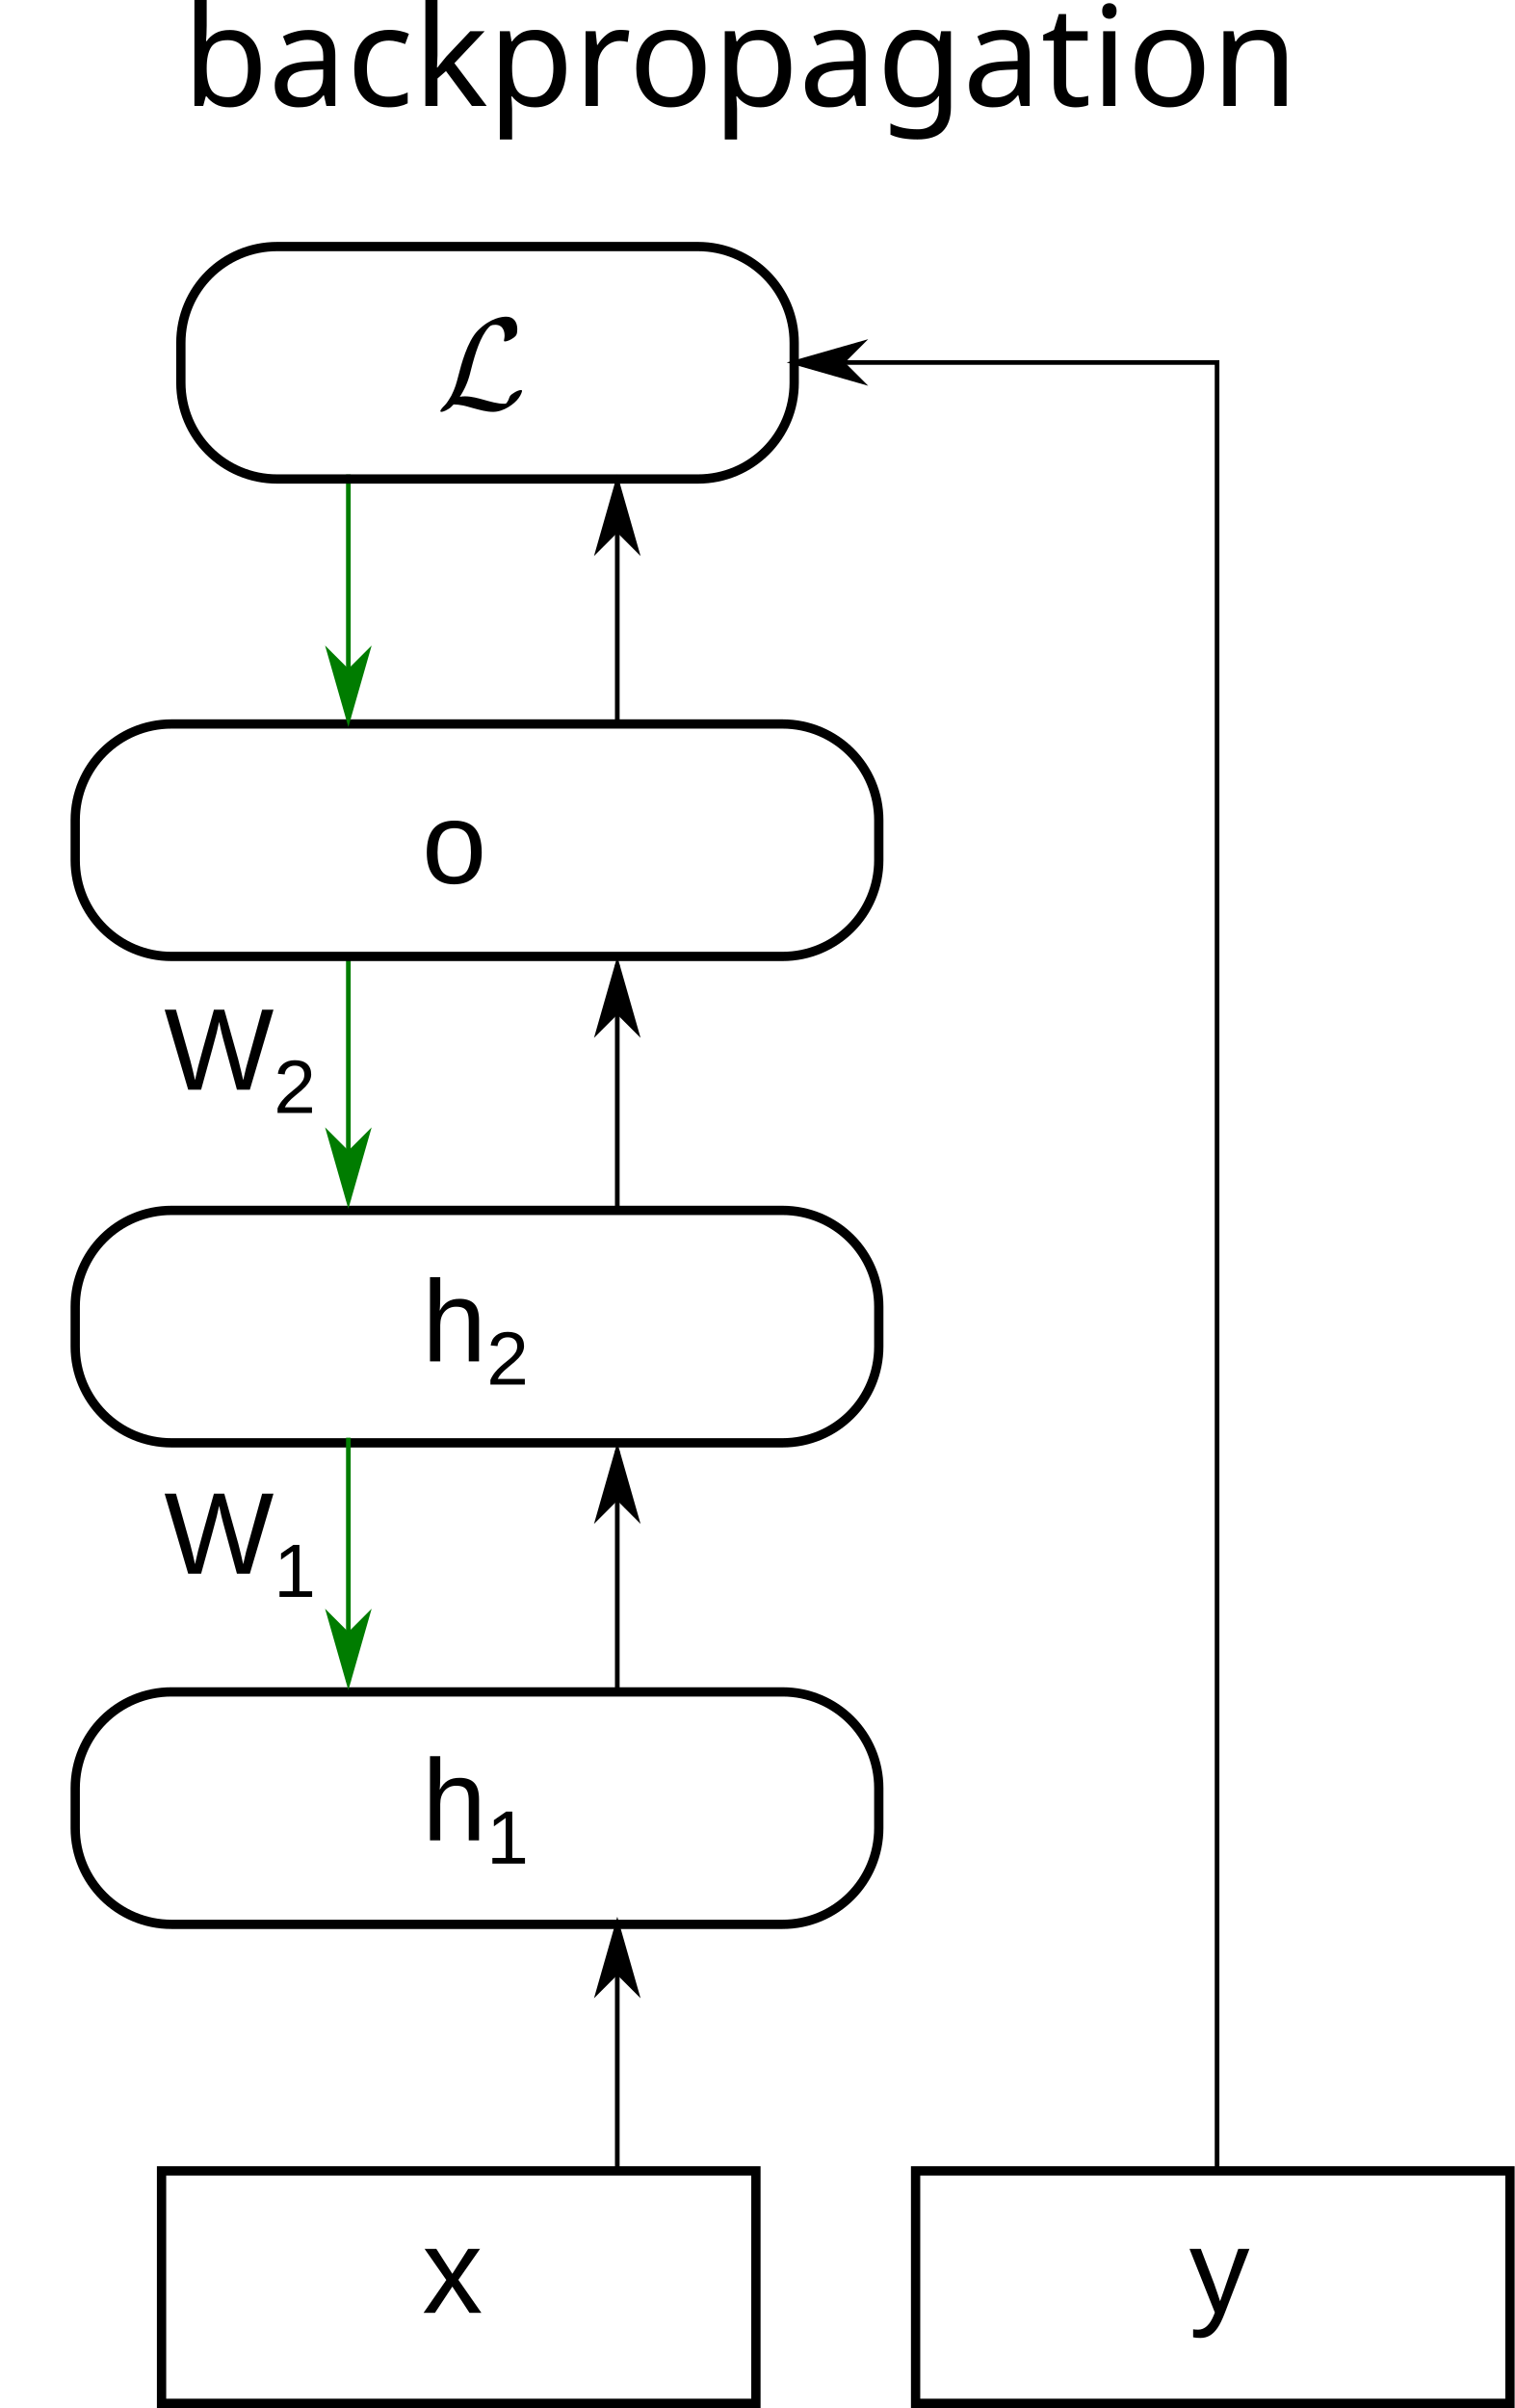
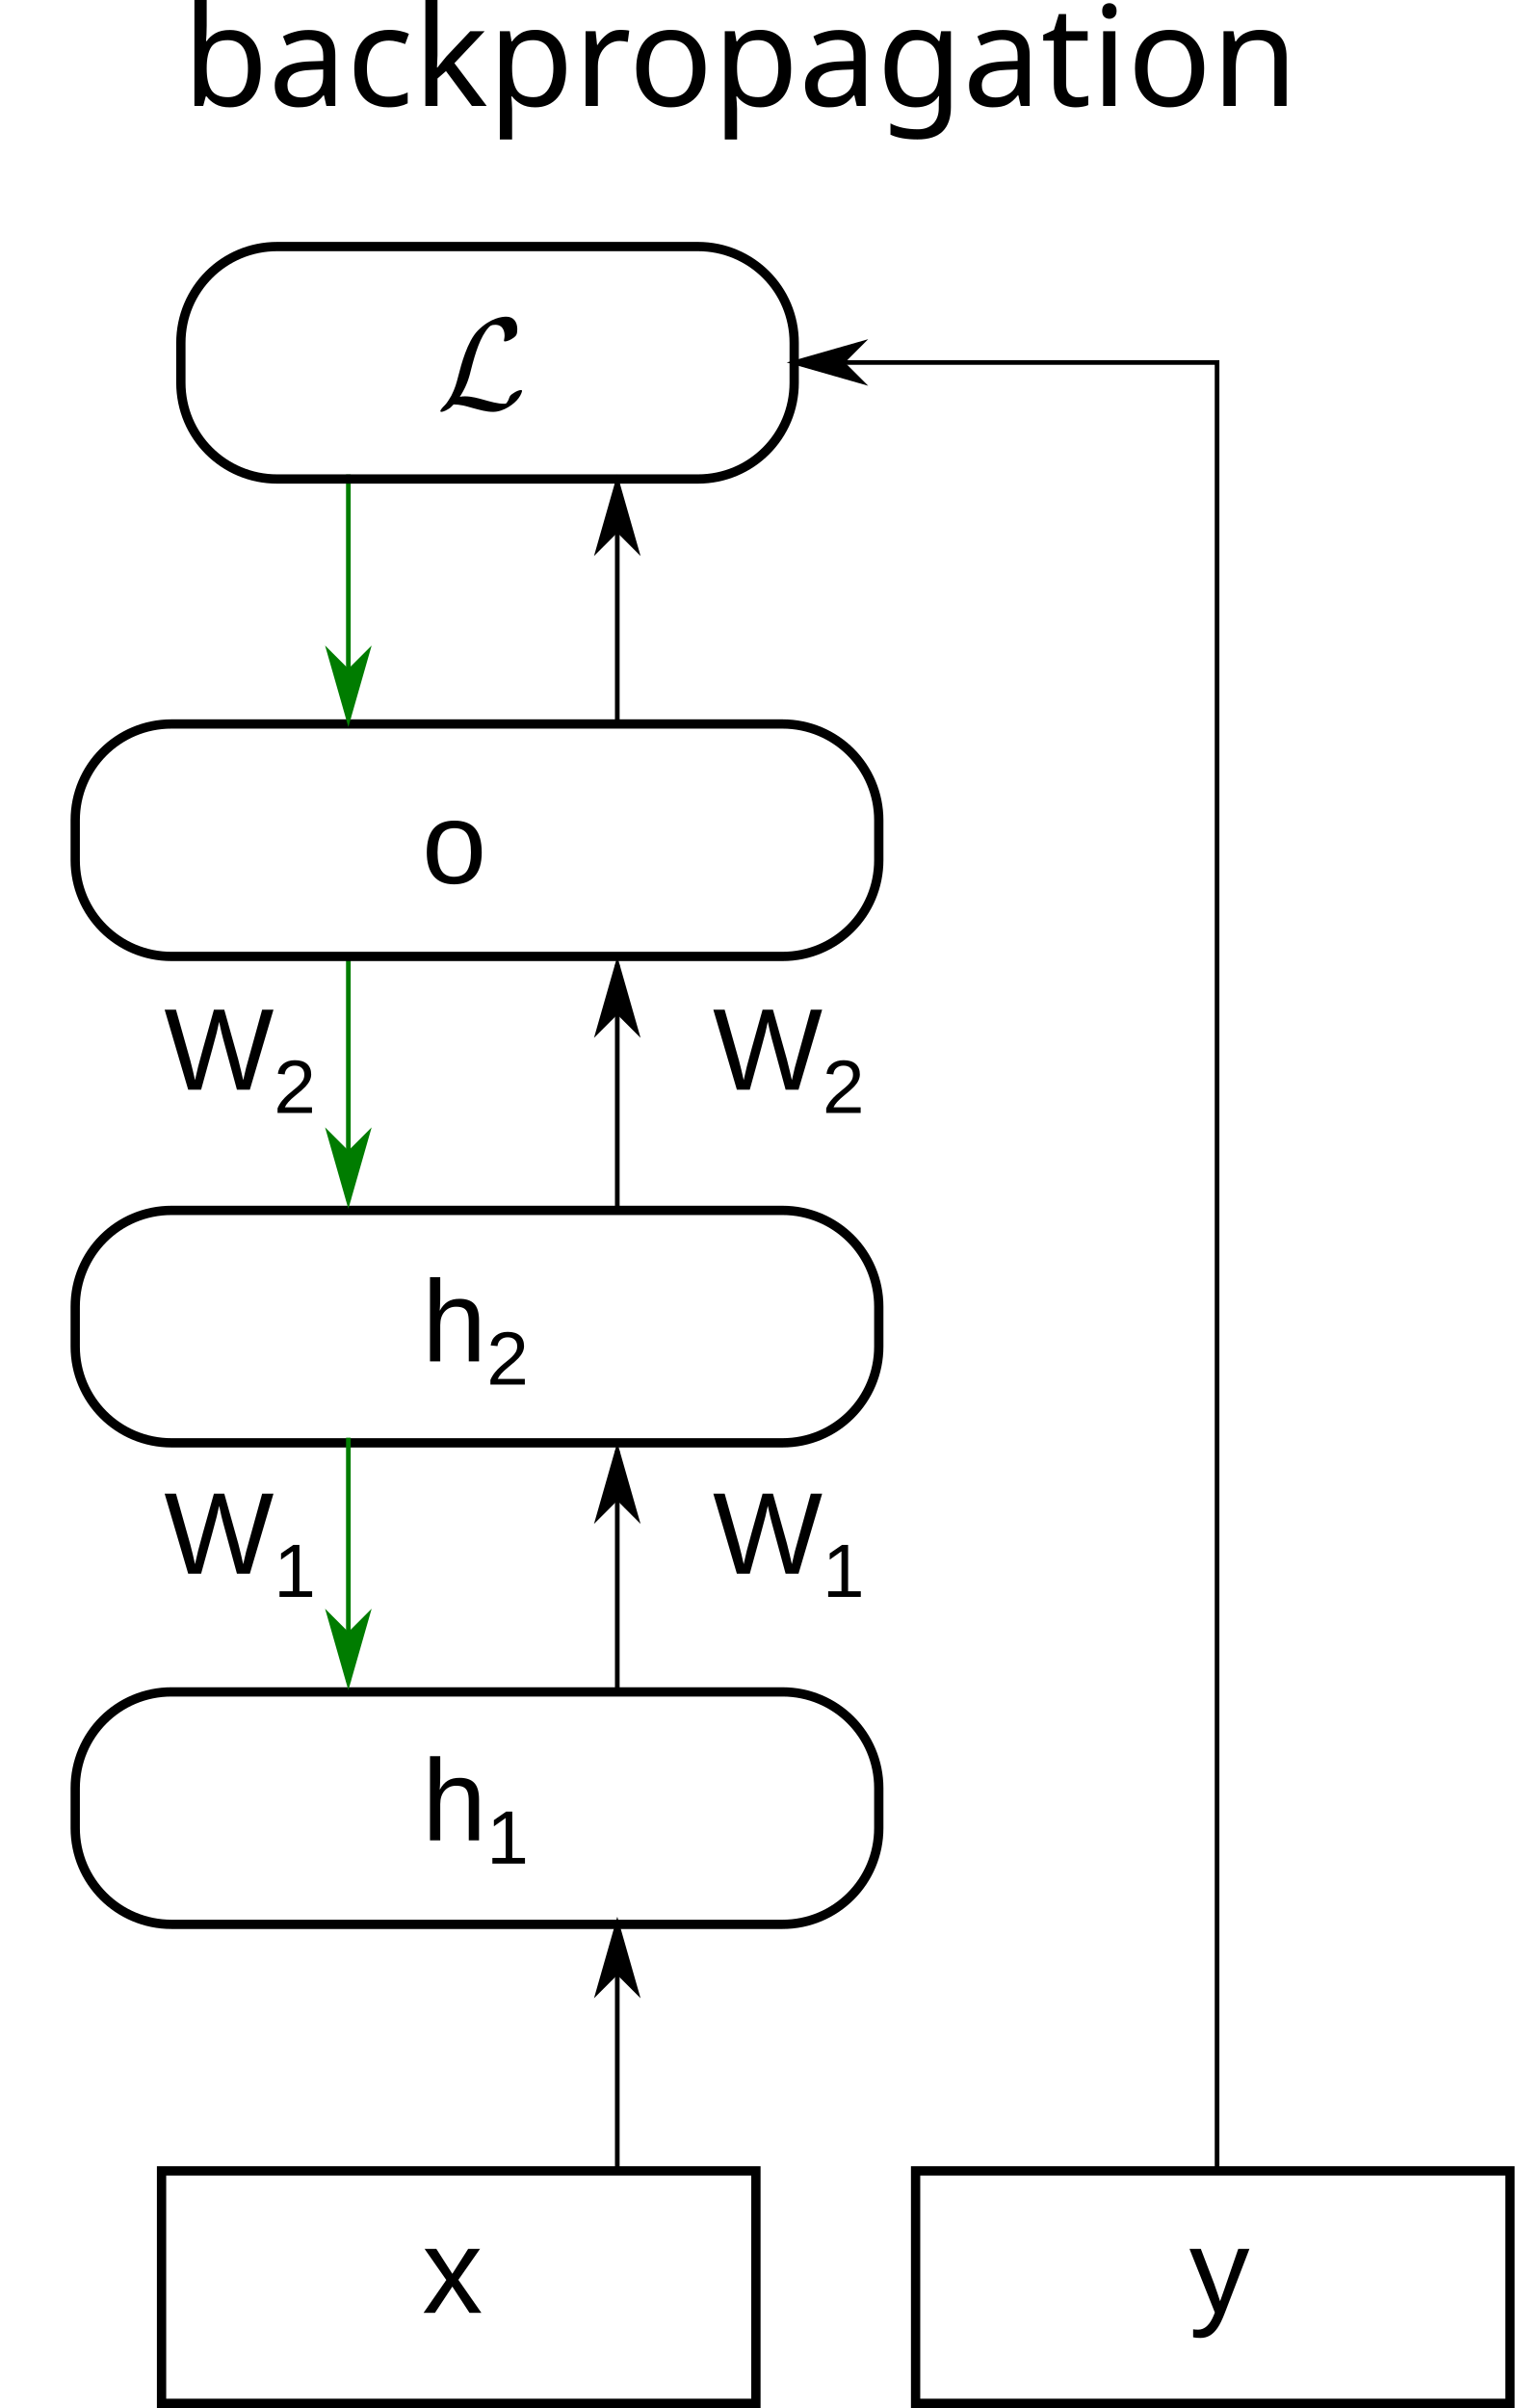
- <svg xmlns="http://www.w3.org/2000/svg" width="91.952mm" height="146.179mm" viewBox="0 0 325.815 517.958" id="svg5993" version="1.1">
+ <svg xmlns="http://www.w3.org/2000/svg" version="1.1" id="svg5993" viewBox="0 0 325.815 517.958" height="146.179mm" width="91.952mm">
  <defs id="defs5995" />
-   <g id="layer1" transform="translate(211.4789,-993.3831)">
-     <g transform="matrix(1.25,0,0,1.25,-224.7252,1045.234)" id="g11045">
-       <path id="path11047" style="fill:none;stroke:#000000;stroke-width:1.6;stroke-linecap:butt;stroke-linejoin:miter;stroke-miterlimit:4;stroke-dasharray:none;stroke-opacity:1" d="m 38.398,332.086 102.285,0 0,40 -102.285,0 0,-40 z" />
+   <g transform="translate(211.4789,-993.3831)" id="layer1">
+     <g id="g11045" transform="matrix(1.25,0,0,1.25,-224.7252,1045.234)">
+       <path d="m 38.398,332.086 102.285,0 0,40 -102.285,0 0,-40 z" style="fill:none;stroke:#000000;stroke-width:1.6;stroke-linecap:butt;stroke-linejoin:miter;stroke-miterlimit:4;stroke-dasharray:none;stroke-opacity:1" id="path11047" />
    </g>
-     <g transform="matrix(1.25,0,0,1.25,-224.7252,1045.234)" id="g11049">
-       <path id="path11051" style="fill:none;stroke:#000000;stroke-width:1.6;stroke-linecap:butt;stroke-linejoin:miter;stroke-miterlimit:4;stroke-dasharray:none;stroke-opacity:1" d="m 40.113,166.801 105.145,0 c 9.18,0 16.57,7.39 16.57,16.574 l 0,6.855 c 0,9.18 -7.39,16.571 -16.57,16.571 l -105.145,0 c -9.179,0 -16.57,-7.391 -16.57,-16.571 l 0,-6.855 c 0,-9.184 7.391,-16.574 16.57,-16.574 z" />
+     <g id="g11049" transform="matrix(1.25,0,0,1.25,-224.7252,1045.234)">
+       <path d="m 40.113,166.801 105.145,0 c 9.18,0 16.57,7.39 16.57,16.574 l 0,6.855 c 0,9.18 -7.39,16.571 -16.57,16.571 l -105.145,0 c -9.179,0 -16.57,-7.391 -16.57,-16.571 l 0,-6.855 c 0,-9.184 7.391,-16.574 16.57,-16.574 z" style="fill:none;stroke:#000000;stroke-width:1.6;stroke-linecap:butt;stroke-linejoin:miter;stroke-miterlimit:4;stroke-dasharray:none;stroke-opacity:1" id="path11051" />
    </g>
-     <g transform="matrix(1.25,0,0,1.25,-224.7252,1045.234)" id="g11053">
-       <path id="path11055" style="fill:none;stroke:#000000;stroke-width:1.6;stroke-linecap:butt;stroke-linejoin:miter;stroke-miterlimit:4;stroke-dasharray:none;stroke-opacity:1" d="m 40.113,249.66 105.145,0 c 9.18,0 16.57,7.391 16.57,16.57 l 0,6.856 c 0,9.184 -7.39,16.574 -16.57,16.574 l -105.145,0 c -9.179,0 -16.57,-7.39 -16.57,-16.574 l 0,-6.856 c 0,-9.179 7.391,-16.57 16.57,-16.57 z" />
+     <g id="g11053" transform="matrix(1.25,0,0,1.25,-224.7252,1045.234)">
+       <path d="m 40.113,249.66 105.145,0 c 9.18,0 16.57,7.391 16.57,16.57 l 0,6.856 c 0,9.184 -7.39,16.574 -16.57,16.574 l -105.145,0 c -9.179,0 -16.57,-7.39 -16.57,-16.574 l 0,-6.856 c 0,-9.179 7.391,-16.57 16.57,-16.57 z" style="fill:none;stroke:#000000;stroke-width:1.6;stroke-linecap:butt;stroke-linejoin:miter;stroke-miterlimit:4;stroke-dasharray:none;stroke-opacity:1" id="path11055" />
    </g>
-     <g transform="matrix(1.25,0,0,1.25,-224.7252,1045.234)" id="g11057">
-       <path id="path11059" style="fill:none;stroke:#000000;stroke-width:0.8;stroke-linecap:butt;stroke-linejoin:miter;stroke-miterlimit:4;stroke-dasharray:none;stroke-opacity:1" d="m 116.828,331.801 0,-42" />
+     <g id="g11057" transform="matrix(1.25,0,0,1.25,-224.7252,1045.234)">
+       <path d="m 116.828,331.801 0,-42" style="fill:none;stroke:#000000;stroke-width:0.8;stroke-linecap:butt;stroke-linejoin:miter;stroke-miterlimit:4;stroke-dasharray:none;stroke-opacity:1" id="path11059" />
    </g>
-     <g transform="matrix(0,1.25,-1.25,0,-224.7252,1045.234)" id="g11061">
-       <path id="path11063" style="fill:#000000;fill-opacity:1;fill-rule:evenodd;stroke:#000000;stroke-width:0.8;stroke-linecap:butt;stroke-linejoin:miter;stroke-miterlimit:4;stroke-dasharray:none;stroke-opacity:1" d="m 297.801,-116.828 3.203,-3.199 -11.203,3.199 11.203,3.199 -3.203,-3.199 z" />
+     <g id="g11061" transform="matrix(0,1.25,-1.25,0,-224.7252,1045.234)">
+       <path d="m 297.801,-116.828 3.203,-3.199 -11.203,3.199 11.203,3.199 -3.203,-3.199 z" style="fill:#000000;fill-opacity:1;fill-rule:evenodd;stroke:#000000;stroke-width:0.8;stroke-linecap:butt;stroke-linejoin:miter;stroke-miterlimit:4;stroke-dasharray:none;stroke-opacity:1" id="path11063" />
    </g>
-     <g transform="matrix(1.25,0,0,1.25,-224.7252,1045.234)" id="g11065">
-       <path id="path11067" style="fill:none;stroke:#000000;stroke-width:0.8;stroke-linecap:butt;stroke-linejoin:miter;stroke-miterlimit:4;stroke-dasharray:none;stroke-opacity:1" d="m 116.828,250.184 0,-42" />
+     <g id="g11065" transform="matrix(1.25,0,0,1.25,-224.7252,1045.234)">
+       <path d="m 116.828,250.184 0,-42" style="fill:none;stroke:#000000;stroke-width:0.8;stroke-linecap:butt;stroke-linejoin:miter;stroke-miterlimit:4;stroke-dasharray:none;stroke-opacity:1" id="path11067" />
    </g>
-     <g transform="matrix(0,1.25,-1.25,0,-224.7252,1045.234)" id="g11069">
-       <path id="path11071" style="fill:#000000;fill-opacity:1;fill-rule:evenodd;stroke:#000000;stroke-width:0.8;stroke-linecap:butt;stroke-linejoin:miter;stroke-miterlimit:4;stroke-dasharray:none;stroke-opacity:1" d="m 216.184,-116.828 3.199,-3.199 -11.199,3.199 11.199,3.199 -3.199,-3.199 z" />
+     <g id="g11069" transform="matrix(0,1.25,-1.25,0,-224.7252,1045.234)">
+       <path d="m 216.184,-116.828 3.199,-3.199 -11.199,3.199 11.199,3.199 -3.199,-3.199 z" style="fill:#000000;fill-opacity:1;fill-rule:evenodd;stroke:#000000;stroke-width:0.8;stroke-linecap:butt;stroke-linejoin:miter;stroke-miterlimit:4;stroke-dasharray:none;stroke-opacity:1" id="path11071" />
    </g>
-     <g transform="matrix(1.25,0,0,1.25,-224.7252,1045.234)" id="g11073">
-       <path id="path11075" style="fill:none;stroke:#000000;stroke-width:0.8;stroke-linecap:butt;stroke-linejoin:miter;stroke-miterlimit:4;stroke-dasharray:none;stroke-opacity:1" d="m 116.828,166.543 0,-42" />
+     <g id="g11073" transform="matrix(1.25,0,0,1.25,-224.7252,1045.234)">
+       <path d="m 116.828,166.543 0,-42" style="fill:none;stroke:#000000;stroke-width:0.8;stroke-linecap:butt;stroke-linejoin:miter;stroke-miterlimit:4;stroke-dasharray:none;stroke-opacity:1" id="path11075" />
    </g>
-     <g transform="matrix(0,1.25,-1.25,0,-224.7252,1045.234)" id="g11077">
-       <path id="path11079" style="fill:#000000;fill-opacity:1;fill-rule:evenodd;stroke:#000000;stroke-width:0.8;stroke-linecap:butt;stroke-linejoin:miter;stroke-miterlimit:4;stroke-dasharray:none;stroke-opacity:1" d="m 132.543,-116.828 3.199,-3.199 -11.199,3.199 11.199,3.199 -3.199,-3.199 z" />
+     <g id="g11077" transform="matrix(0,1.25,-1.25,0,-224.7252,1045.234)">
+       <path d="m 132.543,-116.828 3.199,-3.199 -11.199,3.199 11.199,3.199 -3.199,-3.199 z" style="fill:#000000;fill-opacity:1;fill-rule:evenodd;stroke:#000000;stroke-width:0.8;stroke-linecap:butt;stroke-linejoin:miter;stroke-miterlimit:4;stroke-dasharray:none;stroke-opacity:1" id="path11079" />
    </g>
-     <g transform="matrix(1.25,0,0,1.25,-224.7252,1045.234)" id="g11081">
-       <path id="path11083" style="fill:none;stroke:#000000;stroke-width:0.8;stroke-linecap:butt;stroke-linejoin:miter;stroke-miterlimit:4;stroke-dasharray:none;stroke-opacity:1" d="m 220.043,332.719 0,-311.824 -72.609,0" />
+     <g id="g11081" transform="matrix(1.25,0,0,1.25,-224.7252,1045.234)">
+       <path d="m 220.043,332.719 0,-311.824 -72.609,0" style="fill:none;stroke:#000000;stroke-width:0.8;stroke-linecap:butt;stroke-linejoin:miter;stroke-miterlimit:4;stroke-dasharray:none;stroke-opacity:1" id="path11083" />
    </g>
-     <g transform="matrix(1.25,0,0,1.25,-224.7252,1045.234)" id="g11085">
-       <path id="path11087" style="fill:#000000;fill-opacity:1;fill-rule:evenodd;stroke:#000000;stroke-width:0.8;stroke-linecap:butt;stroke-linejoin:miter;stroke-miterlimit:4;stroke-dasharray:none;stroke-opacity:1" d="m 155.434,20.895 3.199,-3.2 -11.199,3.2 11.199,3.199 -3.199,-3.199 z" />
+     <g id="g11085" transform="matrix(1.25,0,0,1.25,-224.7252,1045.234)">
+       <path d="m 155.434,20.895 3.199,-3.2 -11.199,3.2 11.199,3.199 -3.199,-3.199 z" style="fill:#000000;fill-opacity:1;fill-rule:evenodd;stroke:#000000;stroke-width:0.8;stroke-linecap:butt;stroke-linejoin:miter;stroke-miterlimit:4;stroke-dasharray:none;stroke-opacity:1" id="path11087" />
    </g>
-     <text id="text11089" style="font-variant:normal;font-weight:normal;font-size:26.013px;font-family:Arial;-inkscape-font-specification:ArialMT;writing-mode:lr-tb;fill:#000000;fill-opacity:1;fill-rule:nonzero;stroke:none" x="-120.662" y="1490.865">
-       <tspan id="tspan11091" y="1490.865" x="-120.662">x</tspan>
+     <text y="1490.865" x="-120.662" style="font-variant:normal;font-weight:normal;font-size:26.013px;line-height:0%;font-family:Arial;-inkscape-font-specification:ArialMT;writing-mode:lr-tb;fill:#000000;fill-opacity:1;fill-rule:nonzero;stroke:none" id="text11089">
+       <tspan x="-120.662" y="1490.865" id="tspan11091">x</tspan>
    </text>
-     <g transform="matrix(1.25,0,0,1.25,-224.7252,1045.234)" id="g11093">
-       <path id="path11095" style="fill:none;stroke:#000000;stroke-width:1.6;stroke-linecap:butt;stroke-linejoin:miter;stroke-miterlimit:4;stroke-dasharray:none;stroke-opacity:1" d="m 168.164,332.086 102.285,0 0,40 -102.285,0 0,-40 z" />
+     <g id="g11093" transform="matrix(1.25,0,0,1.25,-224.7252,1045.234)">
+       <path d="m 168.164,332.086 102.285,0 0,40 -102.285,0 0,-40 z" style="fill:none;stroke:#000000;stroke-width:1.6;stroke-linecap:butt;stroke-linejoin:miter;stroke-miterlimit:4;stroke-dasharray:none;stroke-opacity:1" id="path11095" />
    </g>
-     <text id="text11097" style="font-variant:normal;font-weight:normal;font-size:26.013px;font-family:Arial;-inkscape-font-specification:ArialMT;writing-mode:lr-tb;fill:#000000;fill-opacity:1;fill-rule:nonzero;stroke:none" x="44.338" y="1490.865">
-       <tspan id="tspan11099" y="1490.865" x="44.338">y</tspan>
+     <text y="1490.865" x="44.338" style="font-variant:normal;font-weight:normal;font-size:26.013px;line-height:0%;font-family:Arial;-inkscape-font-specification:ArialMT;writing-mode:lr-tb;fill:#000000;fill-opacity:1;fill-rule:nonzero;stroke:none" id="text11097">
+       <tspan x="44.338" y="1490.865" id="tspan11099">y</tspan>
    </text>
-     <g transform="matrix(1.25,0,0,1.25,-224.7252,1045.234)" id="g11101">
-       <path id="path11103" style="fill:none;stroke:#007c00;stroke-width:0.8;stroke-linecap:butt;stroke-linejoin:miter;stroke-miterlimit:4;stroke-dasharray:none;stroke-opacity:1" d="m 70.547,123.086 0,42" />
+     <g id="g11101" transform="matrix(1.25,0,0,1.25,-224.7252,1045.234)">
+       <path d="m 70.547,123.086 0,42" style="fill:none;stroke:#007c00;stroke-width:0.8;stroke-linecap:butt;stroke-linejoin:miter;stroke-miterlimit:4;stroke-dasharray:none;stroke-opacity:1" id="path11103" />
    </g>
-     <g transform="matrix(0,-1.25,1.25,0,-224.7252,1045.234)" id="g11105">
-       <path id="path11107" style="fill:#007c00;fill-opacity:1;fill-rule:evenodd;stroke:#007c00;stroke-width:0.8;stroke-linecap:butt;stroke-linejoin:miter;stroke-miterlimit:4;stroke-dasharray:none;stroke-opacity:1" d="m -157.086,70.547 3.199,-3.199 -11.199,3.199 11.199,3.199 -3.199,-3.199 z" />
+     <g id="g11105" transform="matrix(0,-1.25,1.25,0,-224.7252,1045.234)">
+       <path d="m -157.086,70.547 3.199,-3.199 -11.199,3.199 11.199,3.199 -3.199,-3.199 z" style="fill:#007c00;fill-opacity:1;fill-rule:evenodd;stroke:#007c00;stroke-width:0.8;stroke-linecap:butt;stroke-linejoin:miter;stroke-miterlimit:4;stroke-dasharray:none;stroke-opacity:1" id="path11107" />
    </g>
-     <g transform="matrix(1.25,0,0,1.25,-224.7252,1045.234)" id="g11109">
-       <path id="path11111" style="fill:none;stroke:#007c00;stroke-width:0.8;stroke-linecap:butt;stroke-linejoin:miter;stroke-miterlimit:4;stroke-dasharray:none;stroke-opacity:1" d="m 70.547,205.918 0,42" />
+     <g id="g11109" transform="matrix(1.25,0,0,1.25,-224.7252,1045.234)">
+       <path d="m 70.547,205.918 0,42" style="fill:none;stroke:#007c00;stroke-width:0.8;stroke-linecap:butt;stroke-linejoin:miter;stroke-miterlimit:4;stroke-dasharray:none;stroke-opacity:1" id="path11111" />
    </g>
-     <g transform="matrix(0,-1.25,1.25,0,-224.7252,1045.234)" id="g11113">
-       <path id="path11115" style="fill:#007c00;fill-opacity:1;fill-rule:evenodd;stroke:#007c00;stroke-width:0.8;stroke-linecap:butt;stroke-linejoin:miter;stroke-miterlimit:4;stroke-dasharray:none;stroke-opacity:1" d="m -239.918,70.547 3.199,-3.199 -11.199,3.199 11.199,3.199 -3.199,-3.199 z" />
+     <g id="g11113" transform="matrix(0,-1.25,1.25,0,-224.7252,1045.234)">
+       <path d="m -239.918,70.547 3.199,-3.199 -11.199,3.199 11.199,3.199 -3.199,-3.199 z" style="fill:#007c00;fill-opacity:1;fill-rule:evenodd;stroke:#007c00;stroke-width:0.8;stroke-linecap:butt;stroke-linejoin:miter;stroke-miterlimit:4;stroke-dasharray:none;stroke-opacity:1" id="path11115" />
    </g>
-     <text id="text11117" style="font-variant:normal;font-weight:normal;font-size:25px;font-family:Arial;-inkscape-font-specification:ArialMT;writing-mode:lr-tb;fill:#000000;fill-opacity:1;fill-rule:nonzero;stroke:none" x="-176.169" y="1227.772">
-       <tspan id="tspan11119" y="1227.772" x="-176.169">W</tspan>
+     <text y="1227.772" x="-176.169" style="font-variant:normal;font-weight:normal;font-size:25px;line-height:0%;font-family:Arial;-inkscape-font-specification:ArialMT;writing-mode:lr-tb;fill:#000000;fill-opacity:1;fill-rule:nonzero;stroke:none" id="text11117">
+       <tspan x="-176.169" y="1227.772" id="tspan11119">W</tspan>
    </text>
-     <text id="text11121" style="font-variant:normal;font-weight:normal;font-size:16.25px;font-family:Arial;-inkscape-font-specification:ArialMT;writing-mode:lr-tb;fill:#000000;fill-opacity:1;fill-rule:nonzero;stroke:none" x="-152.585" y="1232.772">
-       <tspan id="tspan11123" y="1232.772" x="-152.585">2</tspan>
+     <text y="1232.772" x="-152.585" style="font-variant:normal;font-weight:normal;font-size:16.25px;line-height:0%;font-family:Arial;-inkscape-font-specification:ArialMT;writing-mode:lr-tb;fill:#000000;fill-opacity:1;fill-rule:nonzero;stroke:none" id="text11121">
+       <tspan x="-152.585" y="1232.772" id="tspan11123">2</tspan>
    </text>
-     <text id="text11125" style="font-variant:normal;font-weight:normal;font-size:25px;font-family:Arial;-inkscape-font-specification:ArialMT;writing-mode:lr-tb;fill:#000000;fill-opacity:1;fill-rule:nonzero;stroke:none" x="-176.169" y="1331.879">
-       <tspan id="tspan11127" y="1331.879" x="-176.169">W</tspan>
+     <text y="1331.879" x="-176.169" style="font-variant:normal;font-weight:normal;font-size:25px;line-height:0%;font-family:Arial;-inkscape-font-specification:ArialMT;writing-mode:lr-tb;fill:#000000;fill-opacity:1;fill-rule:nonzero;stroke:none" id="text11125">
+       <tspan x="-176.169" y="1331.879" id="tspan11127">W</tspan>
    </text>
-     <text id="text11129" style="font-variant:normal;font-weight:normal;font-size:16.25px;font-family:Arial;-inkscape-font-specification:ArialMT;writing-mode:lr-tb;fill:#000000;fill-opacity:1;fill-rule:nonzero;stroke:none" x="-152.585" y="1336.879">
-       <tspan id="tspan11131" y="1336.879" x="-152.585">1</tspan>
+     <text y="1336.879" x="-152.585" style="font-variant:normal;font-weight:normal;font-size:16.25px;line-height:0%;font-family:Arial;-inkscape-font-specification:ArialMT;writing-mode:lr-tb;fill:#000000;fill-opacity:1;fill-rule:nonzero;stroke:none" id="text11129">
+       <tspan x="-152.585" y="1336.879" id="tspan11131">1</tspan>
    </text>
-     <path id="path11137" style="fill:#000000;fill-opacity:1;fill-rule:evenodd;stroke:none" d="m -112.566,1078.74 0.136,-0.225 0.136,-0.215 0.128,-0.214 0.122,-0.21 0.116,-0.205 0.113,-0.206 0.102,-0.2 0.102,-0.195 0.102,-0.2 0.089,-0.19 0.087,-0.186 0.083,-0.19 0.079,-0.186 0.077,-0.18 0.138,-0.351 0.131,-0.343 0.113,-0.341 0.107,-0.323 0.092,-0.318 0.087,-0.302 0.079,-0.302 0.072,-0.294 0.074,-0.282 c 0.981,-3.882 2.061,-7.271 3.799,-9.219 0.343,-0.366 0.561,-0.616 1.47,-0.616 1.944,0 1.998,1.949 1.998,2.33 0,0.517 -0.142,0.907 -0.142,1.05 0,0.2 0.171,0.2 0.2,0.2 0.455,0 1.211,-0.307 1.92,-0.825 0.502,-0.386 0.756,-0.665 0.756,-1.826 0,-1.519 -0.791,-2.676 -2.364,-2.676 -0.902,0 -3.388,0.23 -6.143,3.007 -2.255,2.32 -3.579,7.393 -4.116,9.502 -0.507,1.948 -0.736,2.822 -1.576,4.506 -0.205,0.338 -0.932,1.587 -1.324,1.949 -0.756,0.708 -1.04,1.211 -1.04,1.353 0,0.049 0.049,0.161 0.254,0.161 0.107,0 0.694,-0.113 1.431,-0.586 0.474,-0.282 0.536,-0.341 1.181,-1.02 1.416,0.034 2.397,0.282 4.175,0.8 1.44,0.381 2.871,0.806 4.306,0.806 2.285,0 4.6,-1.714 5.499,-2.959 0.561,-0.757 0.738,-1.455 0.738,-1.544 0,-0.195 -0.176,-0.195 -0.206,-0.195 -0.454,0 -1.117,0.307 -1.606,0.645 -0.761,0.477 -0.815,0.644 -0.986,1.127 -0.141,0.454 -0.302,0.674 -0.42,0.845 -0.224,0.331 -0.259,0.331 -0.679,0.331 -1.353,0 -2.764,-0.41 -4.614,-0.927 -0.796,-0.22 -2.344,-0.669 -3.76,-0.669 -0.361,0 -0.756,0.025 -1.118,0.107 z" />
-     <text id="text11139" style="font-variant:normal;font-weight:normal;font-size:25px;font-family:Arial;-inkscape-font-specification:ArialMT;writing-mode:lr-tb;fill:#000000;fill-opacity:1;fill-rule:nonzero;stroke:none" x="-120.713" y="1389.244">
-       <tspan id="tspan11141" y="1389.244" x="-120.713">h</tspan>
+     <path d="m -112.566,1078.74 0.136,-0.225 0.136,-0.215 0.128,-0.214 0.122,-0.21 0.116,-0.205 0.113,-0.206 0.102,-0.2 0.102,-0.195 0.102,-0.2 0.089,-0.19 0.087,-0.186 0.083,-0.19 0.079,-0.186 0.077,-0.18 0.138,-0.351 0.131,-0.343 0.113,-0.341 0.107,-0.323 0.092,-0.318 0.087,-0.302 0.079,-0.302 0.072,-0.294 0.074,-0.282 c 0.981,-3.882 2.061,-7.271 3.799,-9.219 0.343,-0.366 0.561,-0.616 1.47,-0.616 1.944,0 1.998,1.949 1.998,2.33 0,0.517 -0.142,0.907 -0.142,1.05 0,0.2 0.171,0.2 0.2,0.2 0.455,0 1.211,-0.307 1.92,-0.825 0.502,-0.386 0.756,-0.665 0.756,-1.826 0,-1.519 -0.791,-2.676 -2.364,-2.676 -0.902,0 -3.388,0.23 -6.143,3.007 -2.255,2.32 -3.579,7.393 -4.116,9.502 -0.507,1.948 -0.736,2.822 -1.576,4.506 -0.205,0.338 -0.932,1.587 -1.324,1.949 -0.756,0.708 -1.04,1.211 -1.04,1.353 0,0.049 0.049,0.161 0.254,0.161 0.107,0 0.694,-0.113 1.431,-0.586 0.474,-0.282 0.536,-0.341 1.181,-1.02 1.416,0.034 2.397,0.282 4.175,0.8 1.44,0.381 2.871,0.806 4.306,0.806 2.285,0 4.6,-1.714 5.499,-2.959 0.561,-0.757 0.738,-1.455 0.738,-1.544 0,-0.195 -0.176,-0.195 -0.206,-0.195 -0.454,0 -1.117,0.307 -1.606,0.645 -0.761,0.477 -0.815,0.644 -0.986,1.127 -0.141,0.454 -0.302,0.674 -0.42,0.845 -0.224,0.331 -0.259,0.331 -0.679,0.331 -1.353,0 -2.764,-0.41 -4.614,-0.927 -0.796,-0.22 -2.344,-0.669 -3.76,-0.669 -0.361,0 -0.756,0.025 -1.118,0.107 z" style="fill:#000000;fill-opacity:1;fill-rule:evenodd;stroke:none" id="path11137" />
+     <text y="1389.244" x="-120.713" style="font-variant:normal;font-weight:normal;font-size:25px;line-height:0%;font-family:Arial;-inkscape-font-specification:ArialMT;writing-mode:lr-tb;fill:#000000;fill-opacity:1;fill-rule:nonzero;stroke:none" id="text11139">
+       <tspan x="-120.713" y="1389.244" id="tspan11141">h</tspan>
    </text>
-     <text id="text11143" style="font-variant:normal;font-weight:normal;font-size:16.25px;font-family:Arial;-inkscape-font-specification:ArialMT;writing-mode:lr-tb;fill:#000000;fill-opacity:1;fill-rule:nonzero;stroke:none" x="-106.797" y="1394.244">
-       <tspan id="tspan11145" y="1394.244" x="-106.797">1</tspan>
+     <text y="1394.244" x="-106.797" style="font-variant:normal;font-weight:normal;font-size:16.25px;line-height:0%;font-family:Arial;-inkscape-font-specification:ArialMT;writing-mode:lr-tb;fill:#000000;fill-opacity:1;fill-rule:nonzero;stroke:none" id="text11143">
+       <tspan x="-106.797" y="1394.244" id="tspan11145">1</tspan>
    </text>
-     <text id="text11147" style="font-variant:normal;font-weight:normal;font-size:25px;font-family:Arial;-inkscape-font-specification:ArialMT;writing-mode:lr-tb;fill:#000000;fill-opacity:1;fill-rule:nonzero;stroke:none" x="-120.713" y="1286.208">
-       <tspan id="tspan11149" y="1286.208" x="-120.713">h</tspan>
+     <text y="1286.208" x="-120.713" style="font-variant:normal;font-weight:normal;font-size:25px;line-height:0%;font-family:Arial;-inkscape-font-specification:ArialMT;writing-mode:lr-tb;fill:#000000;fill-opacity:1;fill-rule:nonzero;stroke:none" id="text11147">
+       <tspan x="-120.713" y="1286.208" id="tspan11149">h</tspan>
    </text>
-     <text id="text11151" style="font-variant:normal;font-weight:normal;font-size:16.25px;font-family:Arial;-inkscape-font-specification:ArialMT;writing-mode:lr-tb;fill:#000000;fill-opacity:1;fill-rule:nonzero;stroke:none" x="-106.797" y="1291.208">
-       <tspan id="tspan11153" y="1291.208" x="-106.797">2</tspan>
+     <text y="1291.208" x="-106.797" style="font-variant:normal;font-weight:normal;font-size:16.25px;line-height:0%;font-family:Arial;-inkscape-font-specification:ArialMT;writing-mode:lr-tb;fill:#000000;fill-opacity:1;fill-rule:nonzero;stroke:none" id="text11151">
+       <tspan x="-106.797" y="1291.208" id="tspan11153">2</tspan>
    </text>
-     <g transform="matrix(1.25,0,0,1.25,-224.7252,1045.234)" id="g11171">
-       <path id="path11173" style="fill:none;stroke:#000000;stroke-width:1.6;stroke-linecap:butt;stroke-linejoin:miter;stroke-miterlimit:4;stroke-dasharray:none;stroke-opacity:1" d="m 40.113,83.102 105.145,0 c 9.18,0 16.57,7.39 16.57,16.57 l 0,6.859 c 0,9.18 -7.39,16.571 -16.57,16.571 l -105.145,0 c -9.179,0 -16.57,-7.391 -16.57,-16.571 l 0,-6.859 c 0,-9.18 7.391,-16.57 16.57,-16.57 z" />
+     <g id="g11171" transform="matrix(1.25,0,0,1.25,-224.7252,1045.234)">
+       <path d="m 40.113,83.102 105.145,0 c 9.18,0 16.57,7.39 16.57,16.57 l 0,6.859 c 0,9.18 -7.39,16.571 -16.57,16.571 l -105.145,0 c -9.179,0 -16.57,-7.391 -16.57,-16.571 l 0,-6.859 c 0,-9.18 7.391,-16.57 16.57,-16.57 z" style="fill:none;stroke:#000000;stroke-width:1.6;stroke-linecap:butt;stroke-linejoin:miter;stroke-miterlimit:4;stroke-dasharray:none;stroke-opacity:1" id="path11173" />
    </g>
-     <g transform="matrix(1.25,0,0,1.25,-224.7252,1045.234)" id="g11175">
-       <path id="path11177" style="fill:none;stroke:#000000;stroke-width:0.8;stroke-linecap:butt;stroke-linejoin:miter;stroke-miterlimit:4;stroke-dasharray:none;stroke-opacity:1" d="m 116.828,83.625 0,-42" />
+     <g id="g11175" transform="matrix(1.25,0,0,1.25,-224.7252,1045.234)">
+       <path d="m 116.828,83.625 0,-42" style="fill:none;stroke:#000000;stroke-width:0.8;stroke-linecap:butt;stroke-linejoin:miter;stroke-miterlimit:4;stroke-dasharray:none;stroke-opacity:1" id="path11177" />
    </g>
-     <g transform="matrix(0,1.25,-1.25,0,-224.7252,1045.234)" id="g11179">
-       <path id="path11181" style="fill:#000000;fill-opacity:1;fill-rule:evenodd;stroke:#000000;stroke-width:0.8;stroke-linecap:butt;stroke-linejoin:miter;stroke-miterlimit:4;stroke-dasharray:none;stroke-opacity:1" d="m 49.625,-116.828 3.203,-3.199 -11.203,3.199 11.203,3.199 -3.203,-3.199 z" />
+     <g id="g11179" transform="matrix(0,1.25,-1.25,0,-224.7252,1045.234)">
+       <path d="m 49.625,-116.828 3.203,-3.199 -11.203,3.199 11.203,3.199 -3.203,-3.199 z" style="fill:#000000;fill-opacity:1;fill-rule:evenodd;stroke:#000000;stroke-width:0.8;stroke-linecap:butt;stroke-linejoin:miter;stroke-miterlimit:4;stroke-dasharray:none;stroke-opacity:1" id="path11181" />
    </g>
-     <g transform="matrix(1.25,0,0,1.25,-224.7252,1045.234)" id="g11183">
-       <path id="path11185" style="fill:none;stroke:#007c00;stroke-width:0.8;stroke-linecap:butt;stroke-linejoin:miter;stroke-miterlimit:4;stroke-dasharray:none;stroke-opacity:1" d="m 70.547,40.172 0,42" />
+     <g id="g11183" transform="matrix(1.25,0,0,1.25,-224.7252,1045.234)">
+       <path d="m 70.547,40.172 0,42" style="fill:none;stroke:#007c00;stroke-width:0.8;stroke-linecap:butt;stroke-linejoin:miter;stroke-miterlimit:4;stroke-dasharray:none;stroke-opacity:1" id="path11185" />
    </g>
-     <g transform="matrix(0,-1.25,1.25,0,-224.7252,1045.234)" id="g11187">
-       <path id="path11189" style="fill:#007c00;fill-opacity:1;fill-rule:evenodd;stroke:#007c00;stroke-width:0.8;stroke-linecap:butt;stroke-linejoin:miter;stroke-miterlimit:4;stroke-dasharray:none;stroke-opacity:1" d="m -74.172,70.547 3.199,-3.199 -11.199,3.199 11.199,3.199 -3.199,-3.199 z" />
+     <g id="g11187" transform="matrix(0,-1.25,1.25,0,-224.7252,1045.234)">
+       <path d="m -74.172,70.547 3.199,-3.199 -11.199,3.199 11.199,3.199 -3.199,-3.199 z" style="fill:#007c00;fill-opacity:1;fill-rule:evenodd;stroke:#007c00;stroke-width:0.8;stroke-linecap:butt;stroke-linejoin:miter;stroke-miterlimit:4;stroke-dasharray:none;stroke-opacity:1" id="path11189" />
    </g>
-     <text id="text11191" style="font-variant:normal;font-weight:normal;font-size:25px;font-family:Arial;-inkscape-font-specification:ArialMT;writing-mode:lr-tb;fill:#000000;fill-opacity:1;fill-rule:nonzero;stroke:none" x="-120.713" y="1183.351">
-       <tspan id="tspan11193" y="1183.351" x="-120.713">o</tspan>
+     <text y="1183.351" x="-120.713" style="font-variant:normal;font-weight:normal;font-size:25px;line-height:0%;font-family:Arial;-inkscape-font-specification:ArialMT;writing-mode:lr-tb;fill:#000000;fill-opacity:1;fill-rule:nonzero;stroke:none" id="text11191">
+       <tspan x="-120.713" y="1183.351" id="tspan11193">o</tspan>
    </text>
-     <g transform="matrix(1.25,0,0,1.25,-224.7252,1045.234)" id="g11195">
-       <path id="path11197" style="fill:none;stroke:#000000;stroke-width:1.6;stroke-linecap:butt;stroke-linejoin:miter;stroke-miterlimit:4;stroke-dasharray:none;stroke-opacity:1" d="m 58.297,0.945 72.402,0 c 9.18,0 16.571,7.391 16.571,16.571 l 0,6.859 c 0,9.18 -7.391,16.57 -16.571,16.57 l -72.402,0 c -9.184,0 -16.574,-7.39 -16.574,-16.57 l 0,-6.859 c 0,-9.18 7.39,-16.571 16.574,-16.571 z" />
+     <g id="g11195" transform="matrix(1.25,0,0,1.25,-224.7252,1045.234)">
+       <path d="m 58.297,0.945 72.402,0 c 9.18,0 16.571,7.391 16.571,16.571 l 0,6.859 c 0,9.18 -7.391,16.57 -16.571,16.57 l -72.402,0 c -9.184,0 -16.574,-7.39 -16.574,-16.57 l 0,-6.859 c 0,-9.18 7.39,-16.571 16.574,-16.571 z" style="fill:none;stroke:#000000;stroke-width:1.6;stroke-linecap:butt;stroke-linejoin:miter;stroke-miterlimit:4;stroke-dasharray:none;stroke-opacity:1" id="path11197" />
    </g>
-     <text xml:space="preserve" style="font-style:normal;font-weight:normal;font-size:60px;line-height:125%;font-family:sans-serif;letter-spacing:0px;word-spacing:0px;fill:#000000;fill-opacity:1;stroke:none;stroke-width:1px;stroke-linecap:butt;stroke-linejoin:miter;stroke-opacity:1" x="-172.204" y="1016.176" id="text11942">
-       <tspan id="tspan11944" x="-172.204" y="1016.176" style="font-size:30px">backpropagation</tspan>
+     <text id="text11942" y="1016.176" x="-172.204" style="font-style:normal;font-weight:normal;line-height:0%;font-family:sans-serif;letter-spacing:0px;word-spacing:0px;fill:#000000;fill-opacity:1;stroke:none;stroke-width:1px;stroke-linecap:butt;stroke-linejoin:miter;stroke-opacity:1" xml:space="preserve">
+       <tspan style="font-size:30px;line-height:1.25" y="1016.176" x="-172.204" id="tspan11944">backpropagation</tspan>
+     </text>
+     <text id="text11117-8" style="font-variant:normal;font-weight:normal;font-size:25px;line-height:0%;font-family:Arial;-inkscape-font-specification:ArialMT;writing-mode:lr-tb;fill:#000000;fill-opacity:1;fill-rule:nonzero;stroke:none;stroke-width:1" x="-58.141" y="1227.772">
+       <tspan style="stroke-width:1" id="tspan11119-3" y="1227.772" x="-58.141">W</tspan>
+     </text>
+     <text id="text11121-8" style="font-variant:normal;font-weight:normal;font-size:16.25px;line-height:0%;font-family:Arial;-inkscape-font-specification:ArialMT;writing-mode:lr-tb;fill:#000000;fill-opacity:1;fill-rule:nonzero;stroke:none;stroke-width:1" x="-34.557" y="1232.772">
+       <tspan style="stroke-width:1" id="tspan11123-1" y="1232.772" x="-34.557">2</tspan>
+     </text>
+     <text id="text11125-5" style="font-variant:normal;font-weight:normal;font-size:25px;line-height:0%;font-family:Arial;-inkscape-font-specification:ArialMT;writing-mode:lr-tb;fill:#000000;fill-opacity:1;fill-rule:nonzero;stroke:none;stroke-width:1" x="-58.141" y="1331.879">
+       <tspan style="stroke-width:1" id="tspan11127-3" y="1331.879" x="-58.141">W</tspan>
+     </text>
+     <text id="text11129-5" style="font-variant:normal;font-weight:normal;font-size:16.25px;line-height:0%;font-family:Arial;-inkscape-font-specification:ArialMT;writing-mode:lr-tb;fill:#000000;fill-opacity:1;fill-rule:nonzero;stroke:none;stroke-width:1" x="-34.557" y="1336.879">
+       <tspan style="stroke-width:1" id="tspan11131-4" y="1336.879" x="-34.557">1</tspan>
    </text>
  </g>
</svg>
